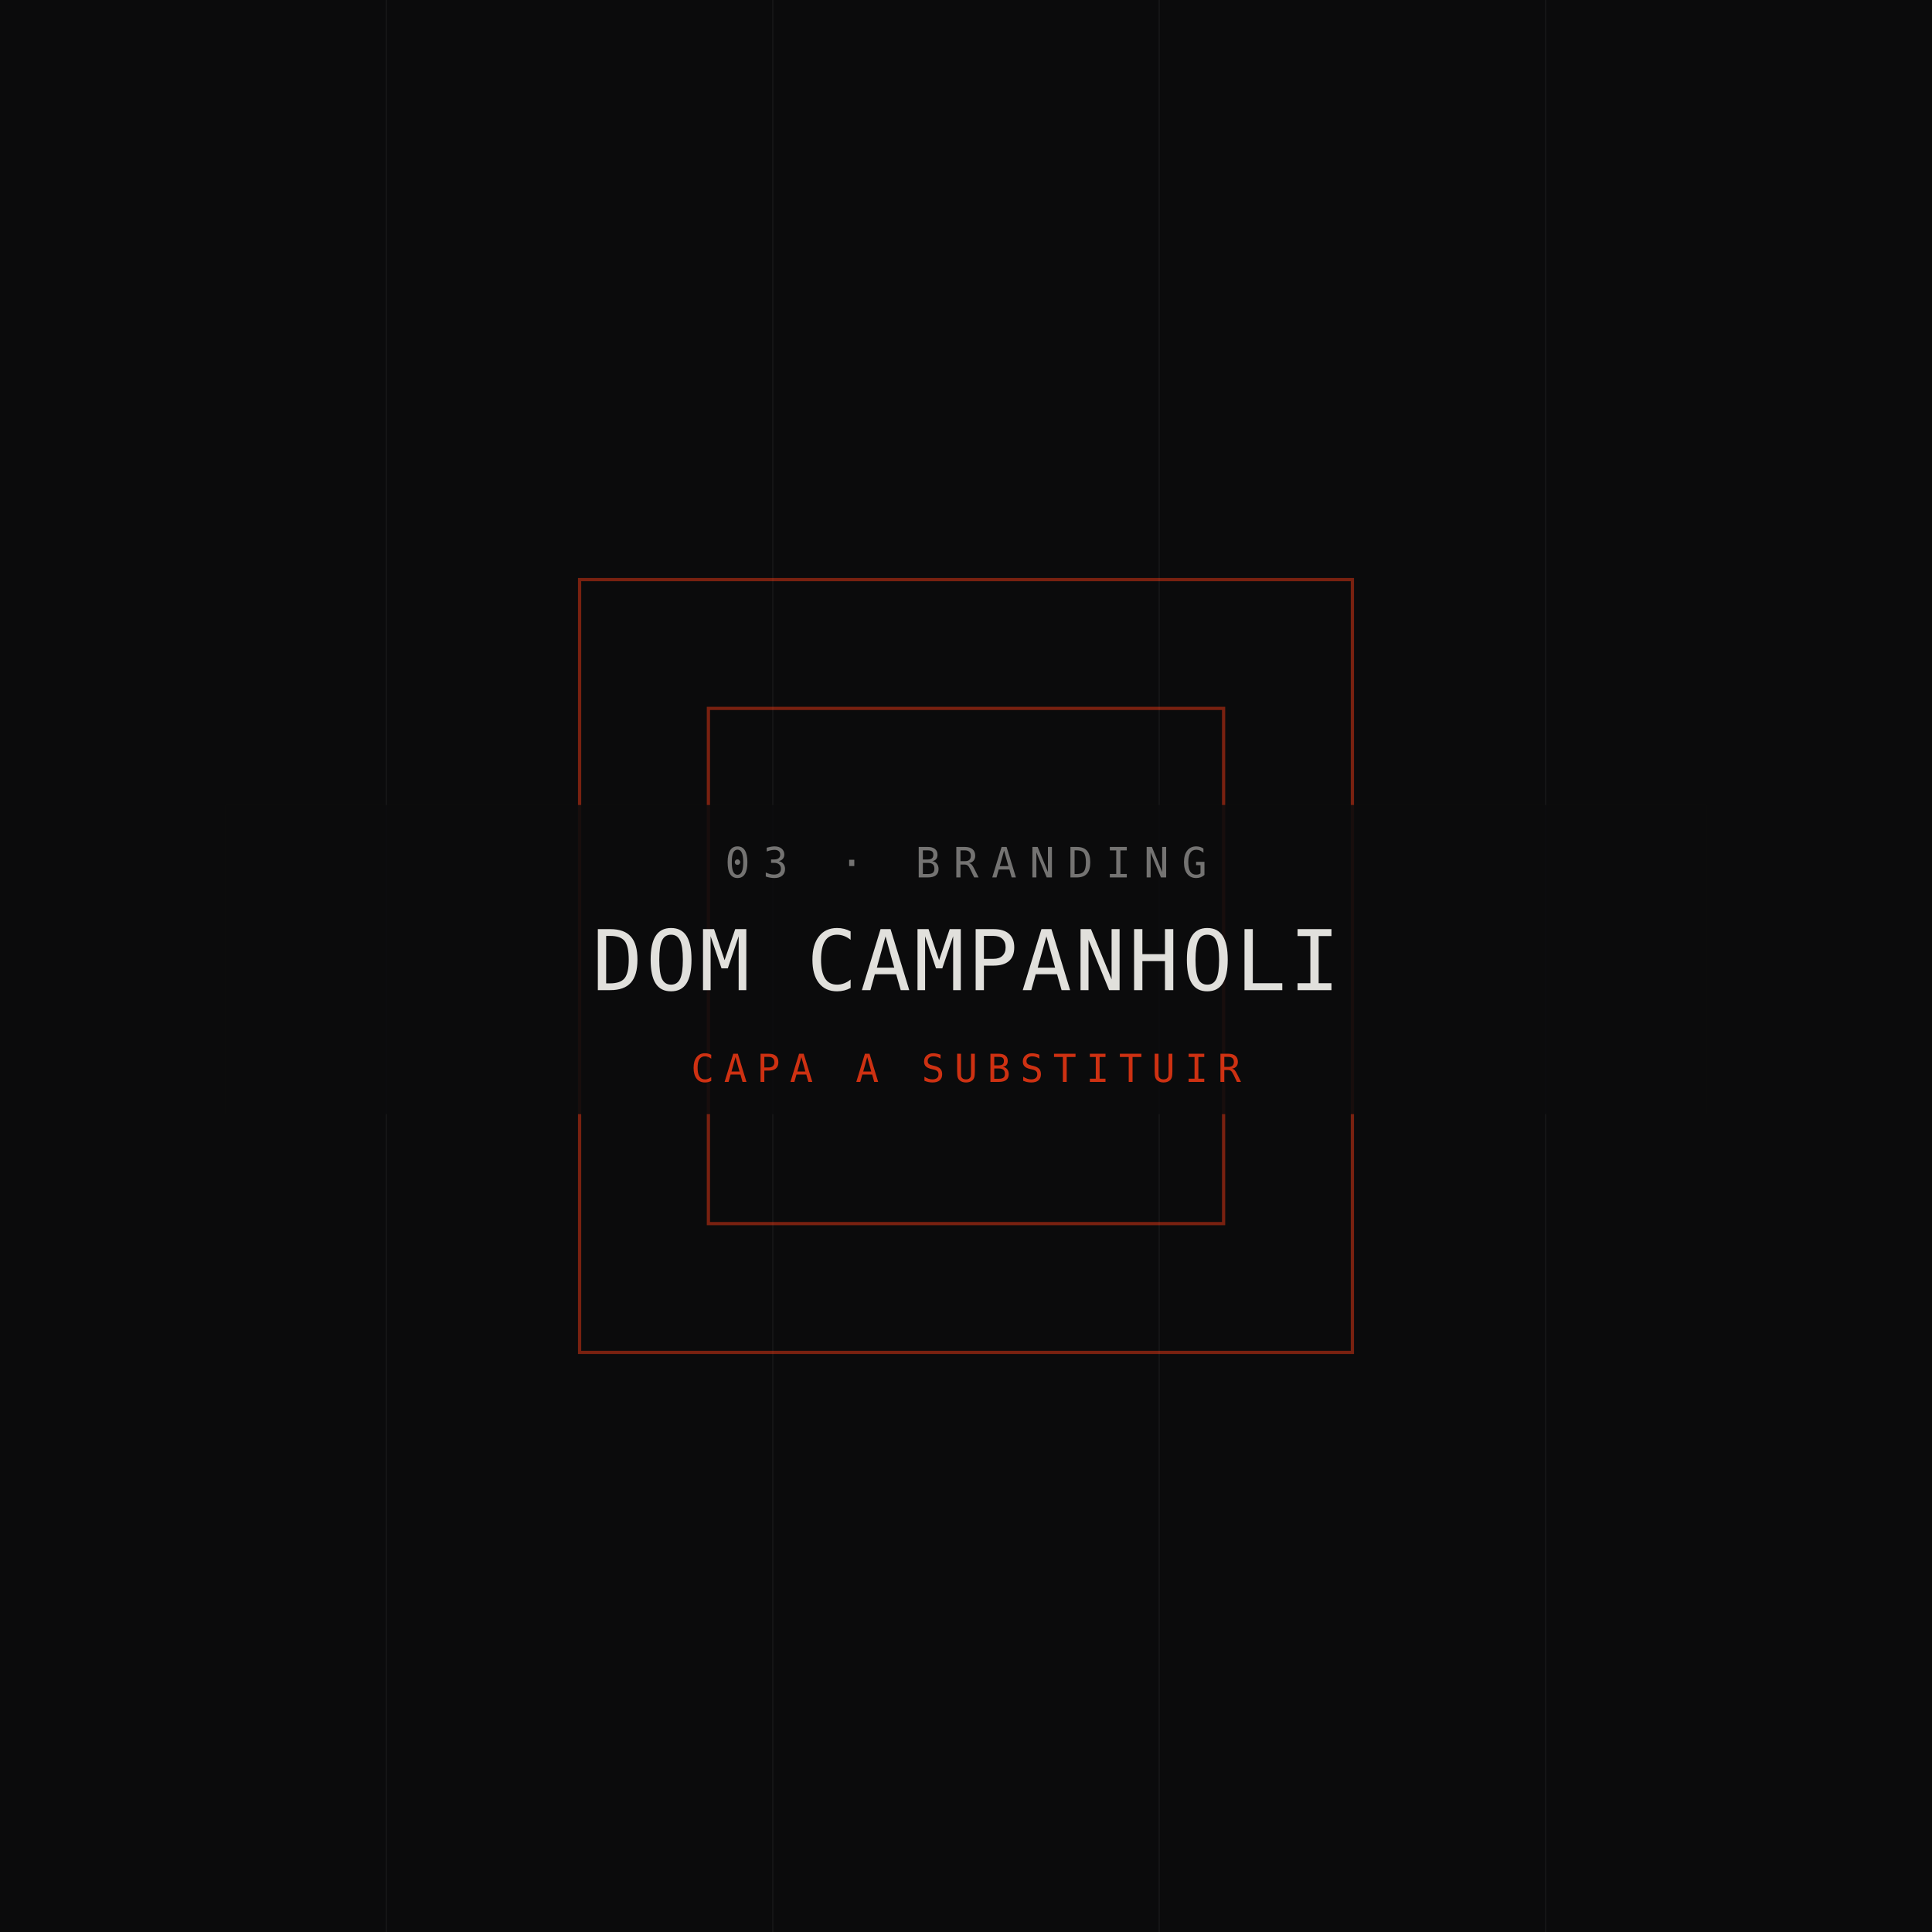
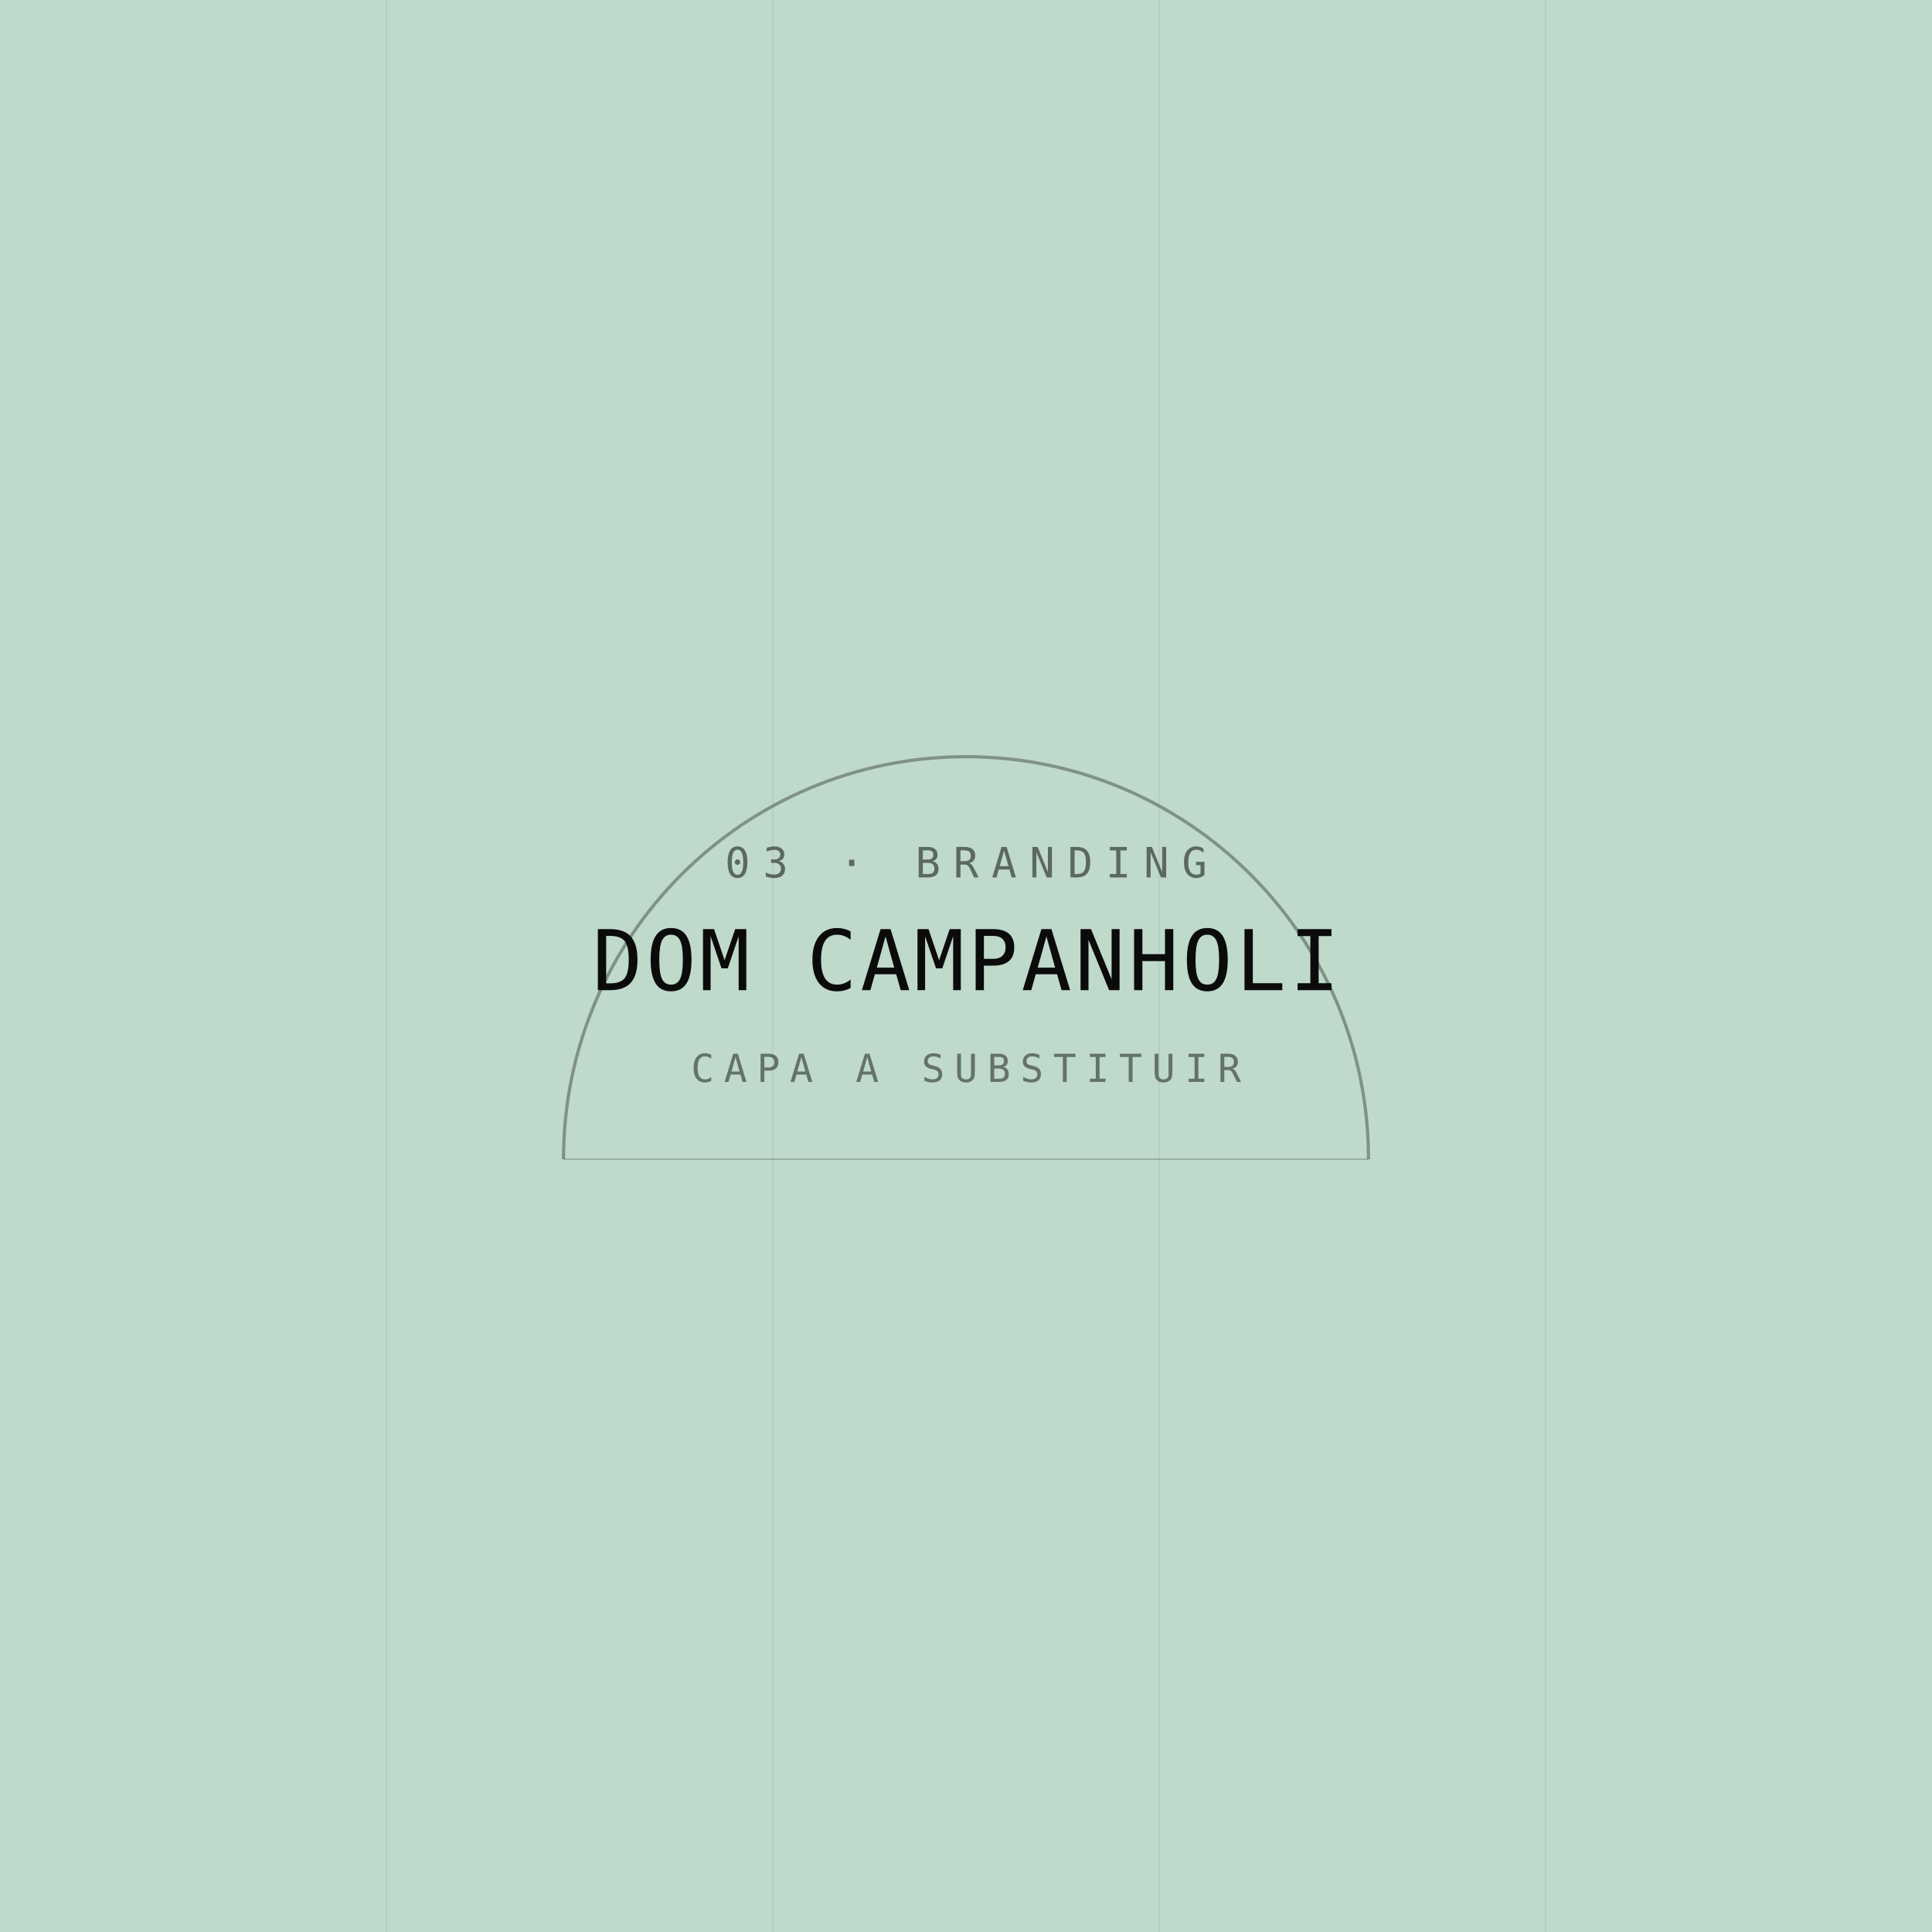
<svg xmlns="http://www.w3.org/2000/svg" viewBox="0 0 1200 1200" width="1200" height="1200" role="img" aria-label="Dom Campanholi — Identidade Dom Campanholi. Capa provisória.">
-   <rect width="1200" height="1200" fill="#0B0B0C" />
-   <line x1="240" y1="0" x2="240" y2="1200" stroke="#F3F2EE" stroke-width="1" opacity=".05" />
-   <line x1="480" y1="0" x2="480" y2="1200" stroke="#F3F2EE" stroke-width="1" opacity=".05" />
-   <line x1="720" y1="0" x2="720" y2="1200" stroke="#F3F2EE" stroke-width="1" opacity=".05" />
-   <line x1="960" y1="0" x2="960" y2="1200" stroke="#F3F2EE" stroke-width="1" opacity=".05" />
-   <g fill="none" stroke="#FF3B14" stroke-width="2" opacity=".45">
-     <rect x="360" y="360" width="480" height="480" />
-     <rect x="440" y="440" width="320" height="320" />
-   </g>
-   <rect x="140" y="500" width="920" height="192" fill="#0B0B0C" opacity=".88" />
-   <g font-family="'JetBrains Mono',ui-monospace,monospace" text-anchor="middle" fill="#F3F2EE">
-     <text x="600" y="545" font-size="26" letter-spacing="8" opacity=".45">03 · BRANDING</text>
-     <text x="600" y="615" font-size="52" letter-spacing="2" opacity=".92">DOM CAMPANHOLI</text>
-     <text x="600" y="672" font-size="24" letter-spacing="6" fill="#FF3B14" opacity=".8">CAPA A SUBSTITUIR</text>
+   <rect width="1200" height="1200" fill="#BFD9CA" />
+   <line x1="240" y1="0" x2="240" y2="1200" stroke="#0B0B0C" stroke-width="1" opacity=".05" />
+   <line x1="480" y1="0" x2="480" y2="1200" stroke="#0B0B0C" stroke-width="1" opacity=".05" />
+   <line x1="720" y1="0" x2="720" y2="1200" stroke="#0B0B0C" stroke-width="1" opacity=".05" />
+   <line x1="960" y1="0" x2="960" y2="1200" stroke="#0B0B0C" stroke-width="1" opacity=".05" />
+   <path d="M350 720a250 250 0 0 1 500 0" fill="none" stroke="#0B0B0C" stroke-width="2" opacity=".35" />
+   <path d="M350 720h500" stroke="#0B0B0C" stroke-width="1" opacity=".2" />
+   <g font-family="'JetBrains Mono',ui-monospace,monospace" text-anchor="middle" fill="#0B0B0C">
+     <text x="600" y="545" font-size="26" letter-spacing="8" opacity=".55">03 · BRANDING</text>
+     <text x="600" y="615" font-size="52" letter-spacing="2">DOM CAMPANHOLI</text>
+     <text x="600" y="672" font-size="24" letter-spacing="6" opacity=".5">CAPA A SUBSTITUIR</text>
  </g>
</svg>
